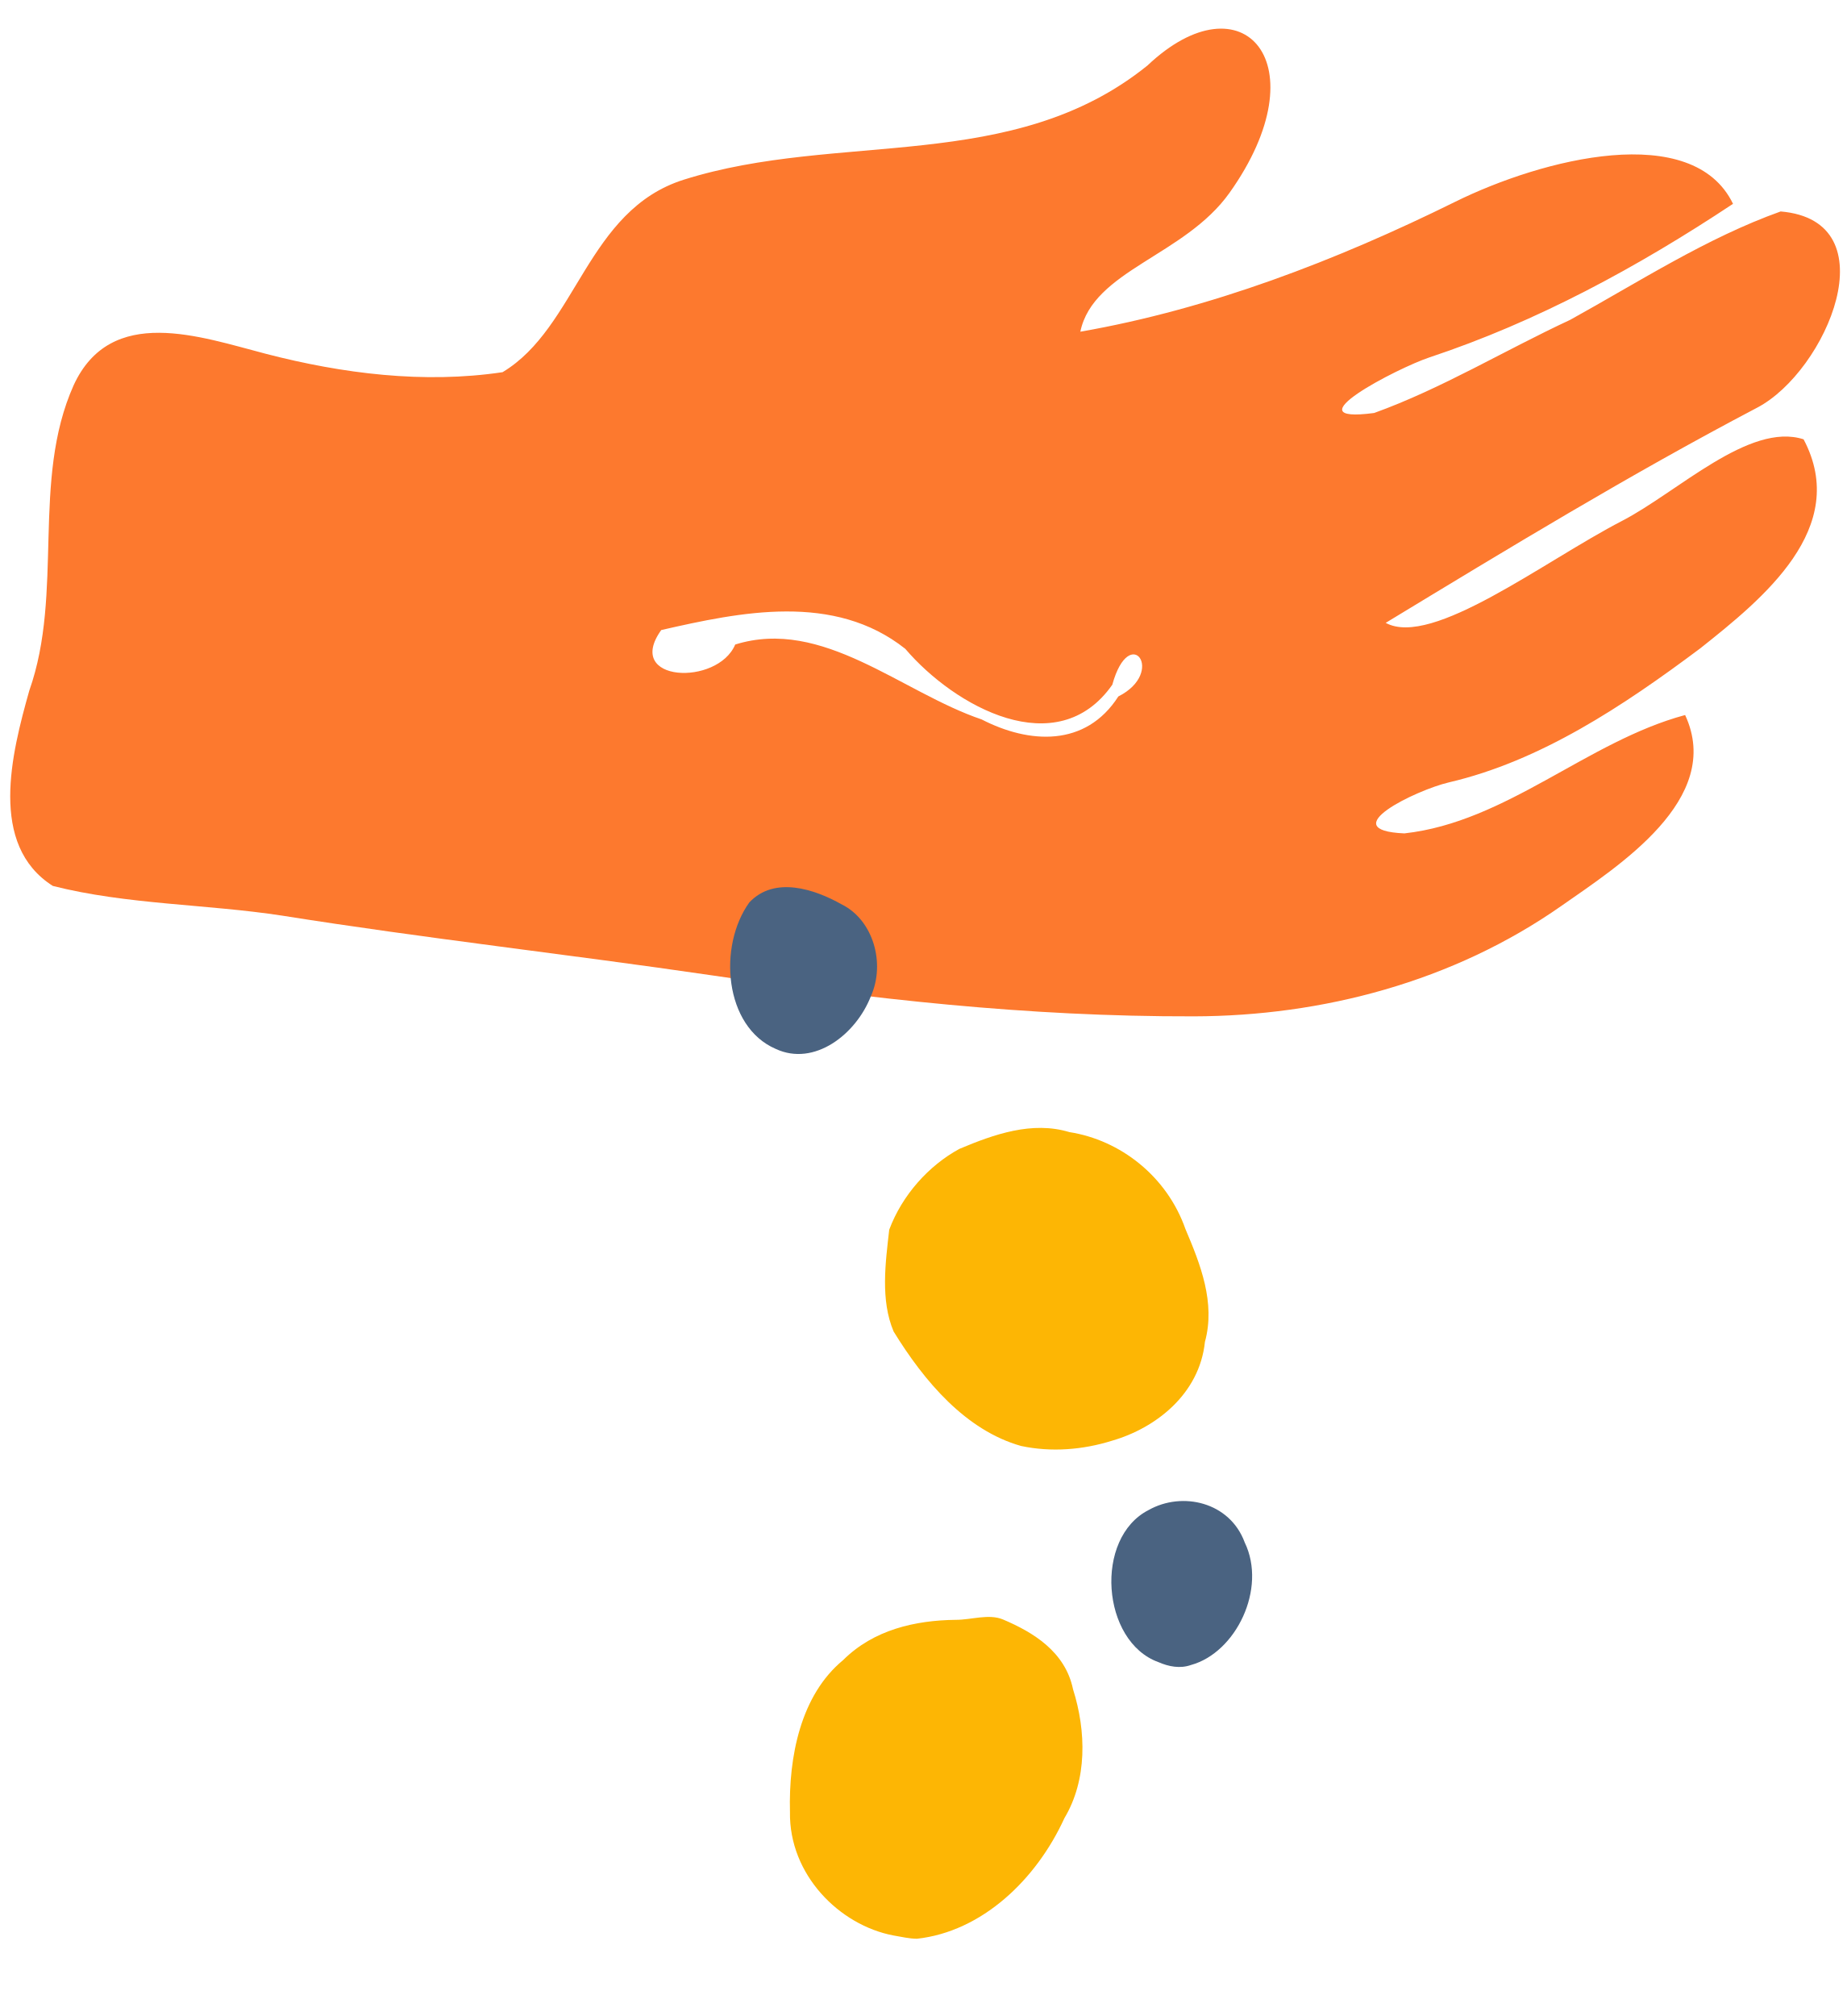
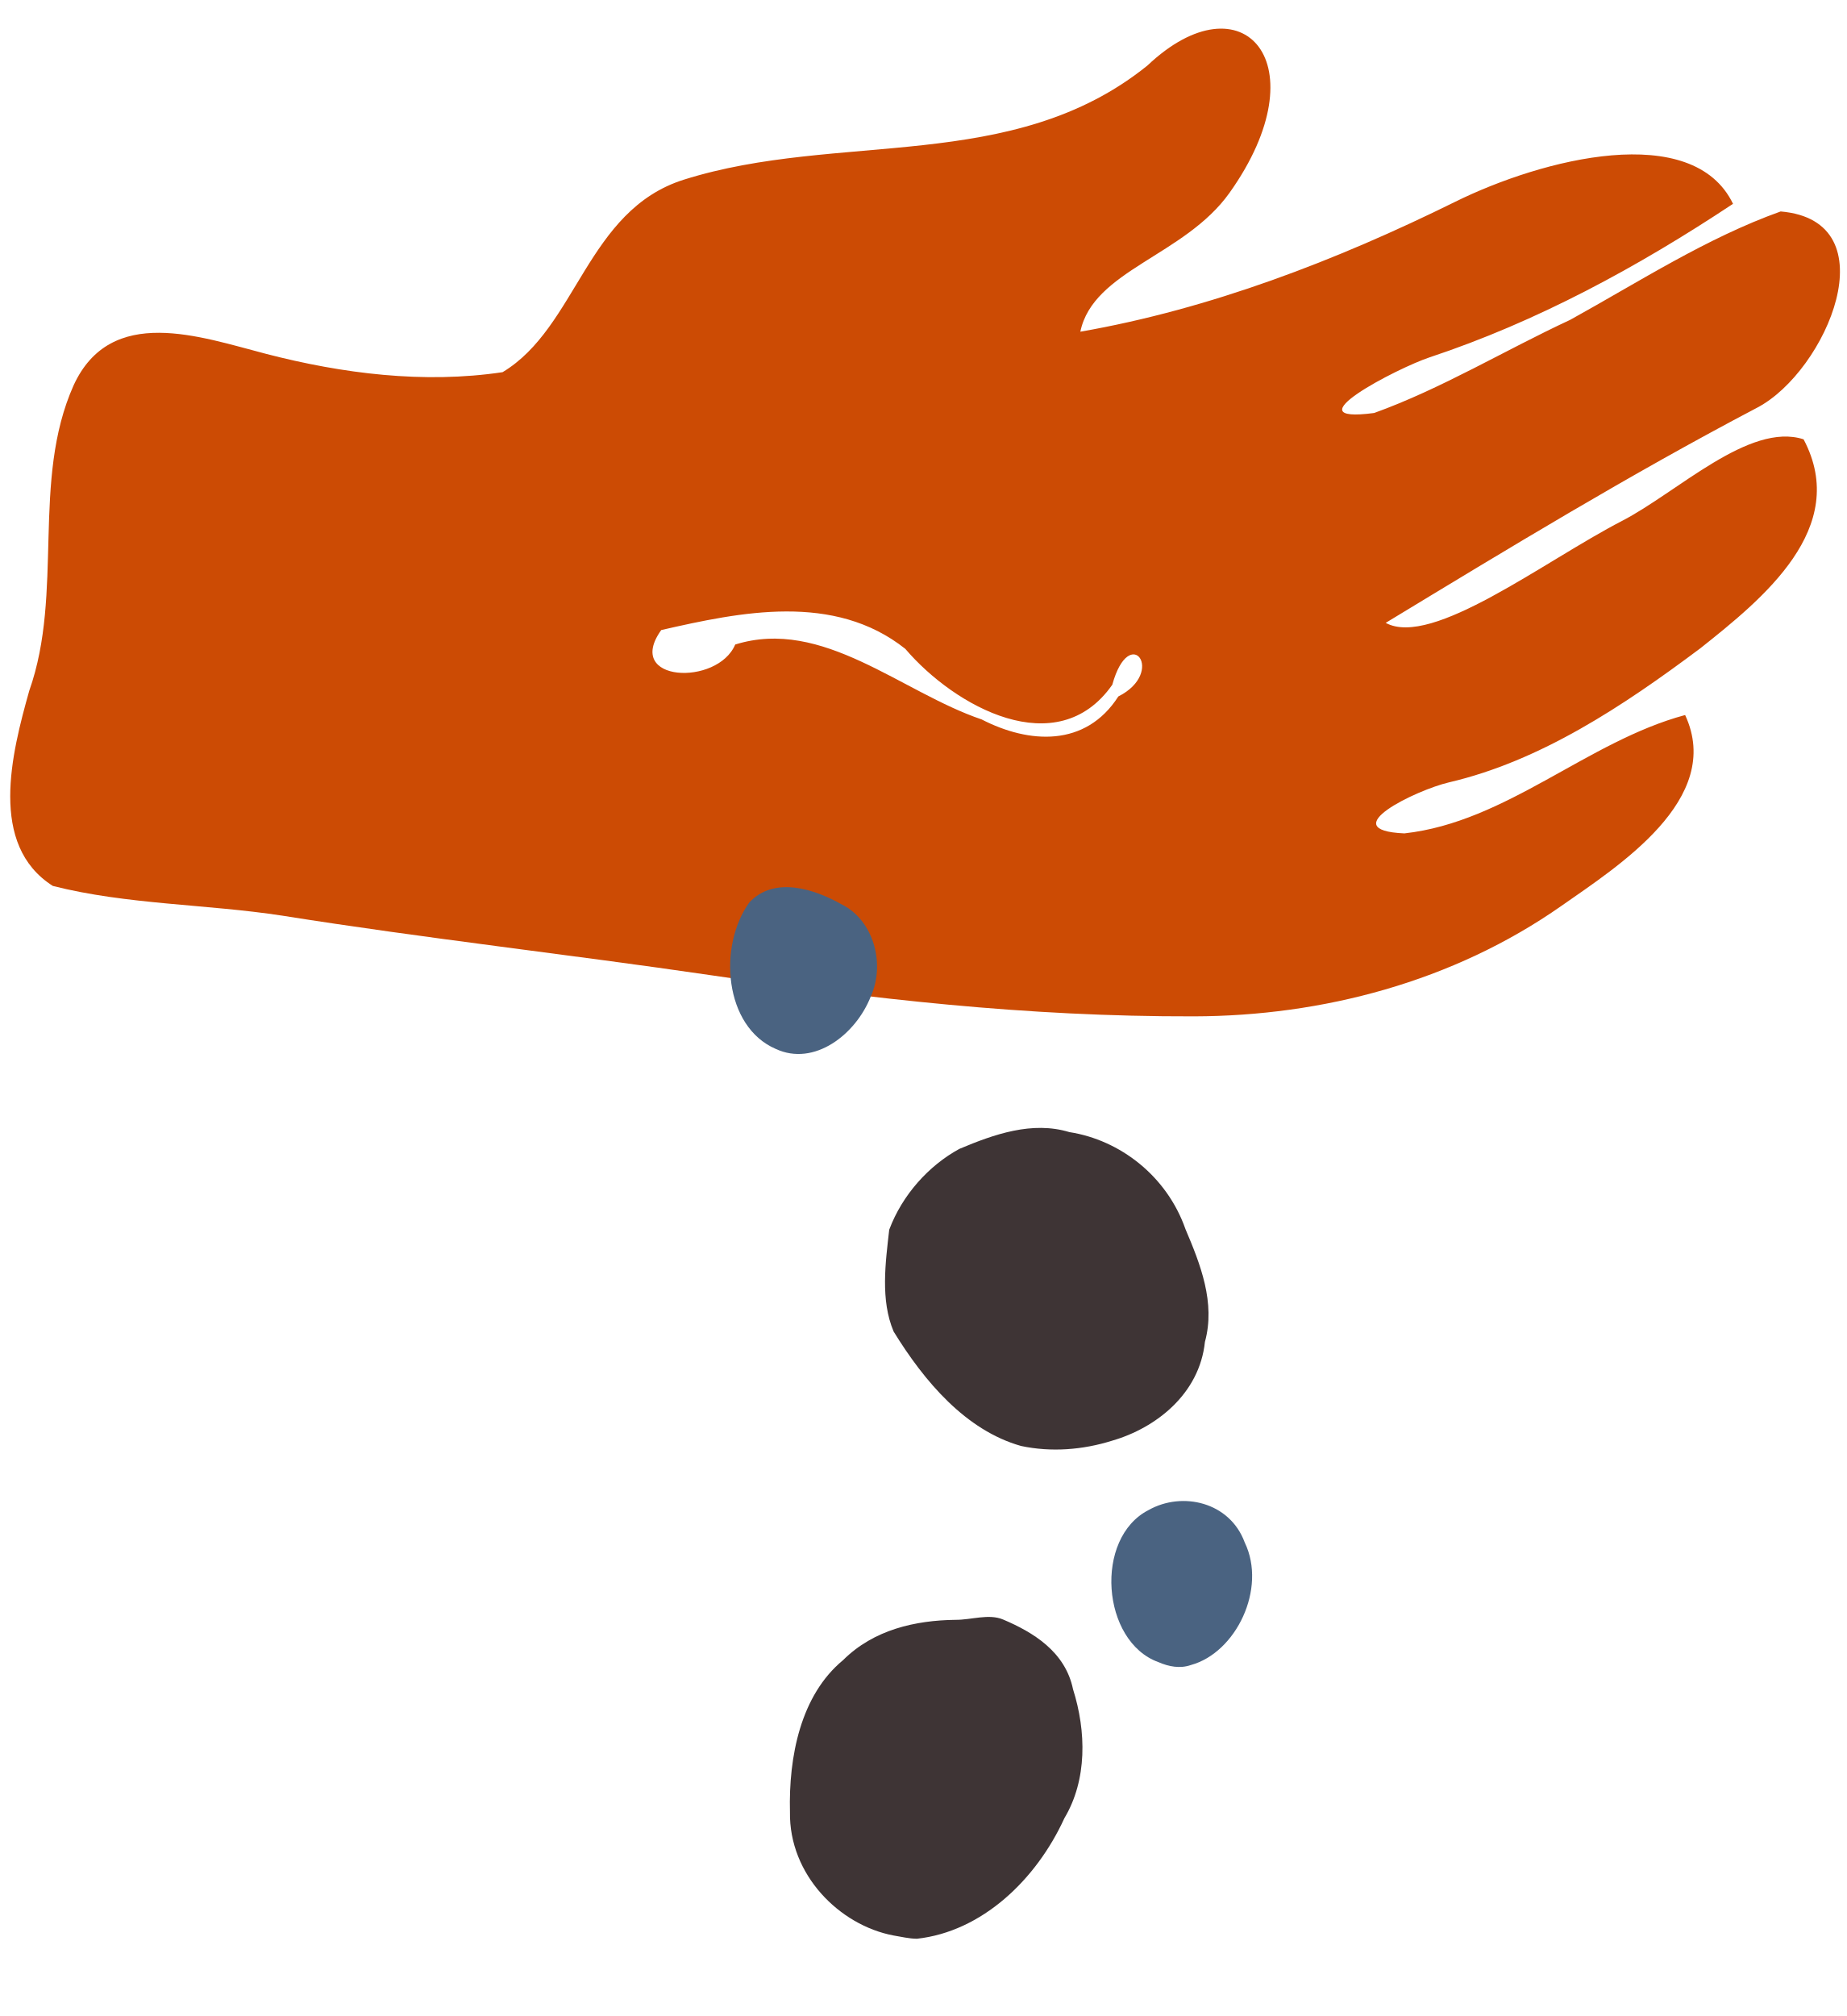
<svg xmlns="http://www.w3.org/2000/svg" preserveAspectRatio="none" width="131.741mm" height="143.797mm" viewBox="0 0 466.798 509.516" id="svg2" version="1.1">
  <defs id="defs4" />
  <g id="layer1" transform="translate(-104.8002,-195.2985)">
-     <g id="g4320" transform="matrix(0.6729541,0,0,0.7336399,-388.0595,74.33544)">
-       <path style="fill:#fdb604" d="m 1068.006,831.642 c -20.281,-3.525 -39.261,-20.923 -38.868,-42.542 -0.531,-19.011 3.979,-40.247 19.983,-52.336 11.467,-10.476 27.128,-13.691 42.205,-13.855 5.927,0.036 12.505,-2.196 17.882,-0.108 11.258,4.371 23.335,11.06 26.261,24.009 4.992,14.477 5.385,31.184 -3.239,44.425 -10.638,21.348 -31.089,39.085 -55.391,41.538 -2.978,-0.015 -5.9,-0.695 -8.833,-1.131 z m 47.944,-168.63 c -20.753,-5.369 -36.334,-22.208 -47.878,-39.44 -4.993,-10.834 -3.062,-23.617 -1.647,-35.063 4.875,-11.947 14.832,-22.099 26.36,-27.845 13.025,-5.033 27.34,-9.666 41.319,-5.777 19.062,2.721 36.635,15.16 43.607,33.419 5.592,12.061 11.355,25.363 7.309,38.849 -2.042,17.978 -18.468,29.684 -34.806,34.019 -11.073,3.193 -22.919,4.048 -34.264,1.838 z" id="path4328" />
-       <path style="fill:#fd792e" d="m 999.646,500.866 c -53.966,-7.253 -107.527,-12.711 -161.126,-20.532 -28.6,-4.029 -58.441,-3.77 -86.287,-10.251 -24.247,-14.113 -15.501,-45.64 -8.851,-67.274 13.053,-33.869 0.665,-72.349 16.647,-105.179 14.014,-27.956 47.576,-16.708 72.411,-10.821 28.564,6.771 59.108,10.35 88.736,6.286 28.001,-15.414 31.591,-55.765 68.09,-66.315 58.179,-16.816 123.463,-1.823 174.155,-39.324 35.831,-31.124 65.325,-0.682 30.87,43.809 -16.907,21.832 -51.255,26.646 -56.075,47.886 48.636,-7.781 96.169,-24.522 140.794,-44.743 32.854,-14.887 89.256,-28.041 104.39,0.688 -35.869,21.825 -73.713,40.639 -113.967,52.881 -12.17,3.701 -52.863,23.088 -20.829,19.172 25.403,-8.398 49.011,-21.589 73.621,-32.081 25.99,-13.169 51.256,-28.227 79.074,-37.344 41.336,3.237 17.244,55.041 -8.791,67.58 -47.841,23.041 -93.535,48.54 -139.58,74.151 17.366,8.67 59.518,-21.258 88.734,-35.102 20.913,-9.91 47.881,-34.175 68.249,-28.13 17.644,30.568 -15.434,54.975 -38.765,71.977 -29.151,20.018 -60.158,38.872 -94.478,46.208 -12.168,2.601 -43.706,16.502 -16.723,17.573 38.454,-3.919 68.6,-31.663 105.461,-40.777 14.717,28.996 -25.385,52.185 -46.368,65.685 -40.851,26.283 -90.084,38.011 -138.079,38.12 -63.536,0.145 -121.468,-6.1 -181.315,-14.144 z m 152.851,-96.059 c 18.06,-8.335 4.227,-25.666 -2.271,-4.04 -20.714,27.12 -59.199,7.578 -77.763,-12.363 -26.766,-19.474 -61.911,-12.704 -91.68,-6.474 -14.102,18.02 21.163,19.405 27.787,4.986 32.871,-9.405 62.368,16.428 92.577,25.808 17.798,8.398 39.037,9.668 51.349,-7.917 z" id="path4326" />
-       <path style="fill:#4a6381" d="m 1167.553,737.48 c -21.407,-7.08 -24.292,-42.786 -3.649,-52.417 12.583,-6.473 30.458,-2.803 36.07,11.2 8.38,15.891 -3.288,37.969 -20.215,42.208 -4.077,1.312 -8.318,0.562 -12.207,-0.992 z m -143.75,-211.25 c -19.414,-7.67 -21.758,-35.421 -9.926,-50.475 9.424,-9.172 24.45,-4.619 34.744,0.71 11.73,5.353 16.491,20.196 10.899,31.637 -5.598,13.14 -21.249,24.296 -35.716,18.129 z" id="path4322" />
-     </g>
+     <path id="path4328" d="m 330.659,684.461 c -13.648,-2.586 -26.421,-15.35 -26.156,-31.21 -0.357,-13.947 2.678,-29.527 13.448,-38.396 7.717,-7.685 18.256,-10.044 28.402,-10.165 3.989,0.027 8.415,-1.611 12.034,-0.08 7.576,3.207 15.704,8.114 17.672,17.614 3.359,10.621 3.624,22.878 -2.18,32.592 -7.159,15.662 -20.921,28.675 -37.276,30.474 -2.004,-0.011 -3.971,-0.51 -5.944,-0.83 z m 32.264,-123.714 c -13.966,-3.939 -24.451,-16.293 -32.22,-28.935 -3.36,-7.948 -2.06,-17.327 -1.108,-25.723 3.281,-8.765 9.981,-16.213 17.739,-20.428 8.765,-3.693 18.399,-7.091 27.806,-4.238 12.828,1.996 24.653,11.122 29.345,24.518 3.763,8.848 7.641,18.607 4.919,28.501 -1.374,13.19 -12.428,21.777 -23.423,24.958 -7.452,2.343 -15.424,2.97 -23.058,1.348 z" style="fill:#3e3435;stroke-width:0.703;fill-opacity:1" />
+     <path id="path4326" d="m 284.656,441.791 c -36.316,-5.321 -72.361,-9.326 -108.43,-15.063 -19.247,-2.956 -39.328,-2.765 -58.067,-7.521 -16.317,-10.354 -10.431,-33.483 -5.956,-49.355 8.784,-24.847 0.447,-53.078 11.203,-77.163 9.431,-20.51 32.016,-12.258 48.73,-7.939 19.222,4.968 39.777,7.593 59.715,4.611 18.843,-11.308 21.259,-40.912 45.821,-48.651 39.152,-12.337 83.085,-1.337 117.199,-28.85 24.113,-22.834 43.961,-0.5 20.774,32.14 -11.378,16.017 -34.492,19.548 -37.736,35.131 32.73,-5.708 64.718,-17.99 94.748,-32.825 22.109,-10.922 60.065,-20.572 70.25,0.505 -24.138,16.012 -49.605,29.814 -76.695,38.796 -8.19,2.715 -35.574,16.938 -14.017,14.066 17.095,-6.161 32.982,-15.838 49.543,-23.536 17.49,-9.661 34.493,-20.708 53.213,-27.397 27.817,2.375 11.604,40.381 -5.916,49.58 -32.195,16.904 -62.944,35.611 -93.931,54.4 11.686,6.361 40.053,-15.596 59.714,-25.753 14.073,-7.27 32.222,-25.072 45.928,-20.637 11.874,22.426 -10.386,40.332 -26.087,52.805 -19.617,14.686 -40.484,28.518 -63.579,33.9 -8.189,1.908 -29.412,12.107 -11.253,12.892 25.878,-2.875 46.164,-23.229 70.971,-29.915 9.904,21.272 -17.083,38.285 -31.203,48.189 -27.491,19.282 -60.622,27.886 -92.921,27.967 -42.757,0.106 -81.742,-4.475 -122.017,-10.376 z m 102.861,-70.473 c 12.153,-6.115 2.844,-18.83 -1.528,-2.964 -13.939,19.897 -39.838,5.559 -52.331,-9.07 -18.012,-14.287 -41.663,-9.32 -61.696,-4.75 -9.49,13.22 14.242,14.236 18.699,3.658 22.121,-6.9 41.971,12.052 62.3,18.934 11.977,6.161 26.27,7.093 34.555,-5.808 z" style="fill:#cc4b04;stroke-width:0.703;fill-opacity:1" />
+     <path id="path4322" d="m 397.65,615.38 c -14.406,-5.194 -16.347,-31.39 -2.456,-38.455 8.468,-4.749 20.497,-2.057 24.274,8.217 5.639,11.658 -2.213,27.856 -13.603,30.965 -2.743,0.963 -5.598,0.412 -8.215,-0.728 z M 300.913,460.399 c -13.064,-5.627 -14.642,-25.986 -6.68,-37.031 6.342,-6.729 16.454,-3.389 23.381,0.521 7.894,3.927 11.097,14.816 7.334,23.21 -3.767,9.64 -14.3,17.825 -24.035,13.3 z" style="fill:#4a6381;stroke-width:0.703" />
  </g>
</svg>
